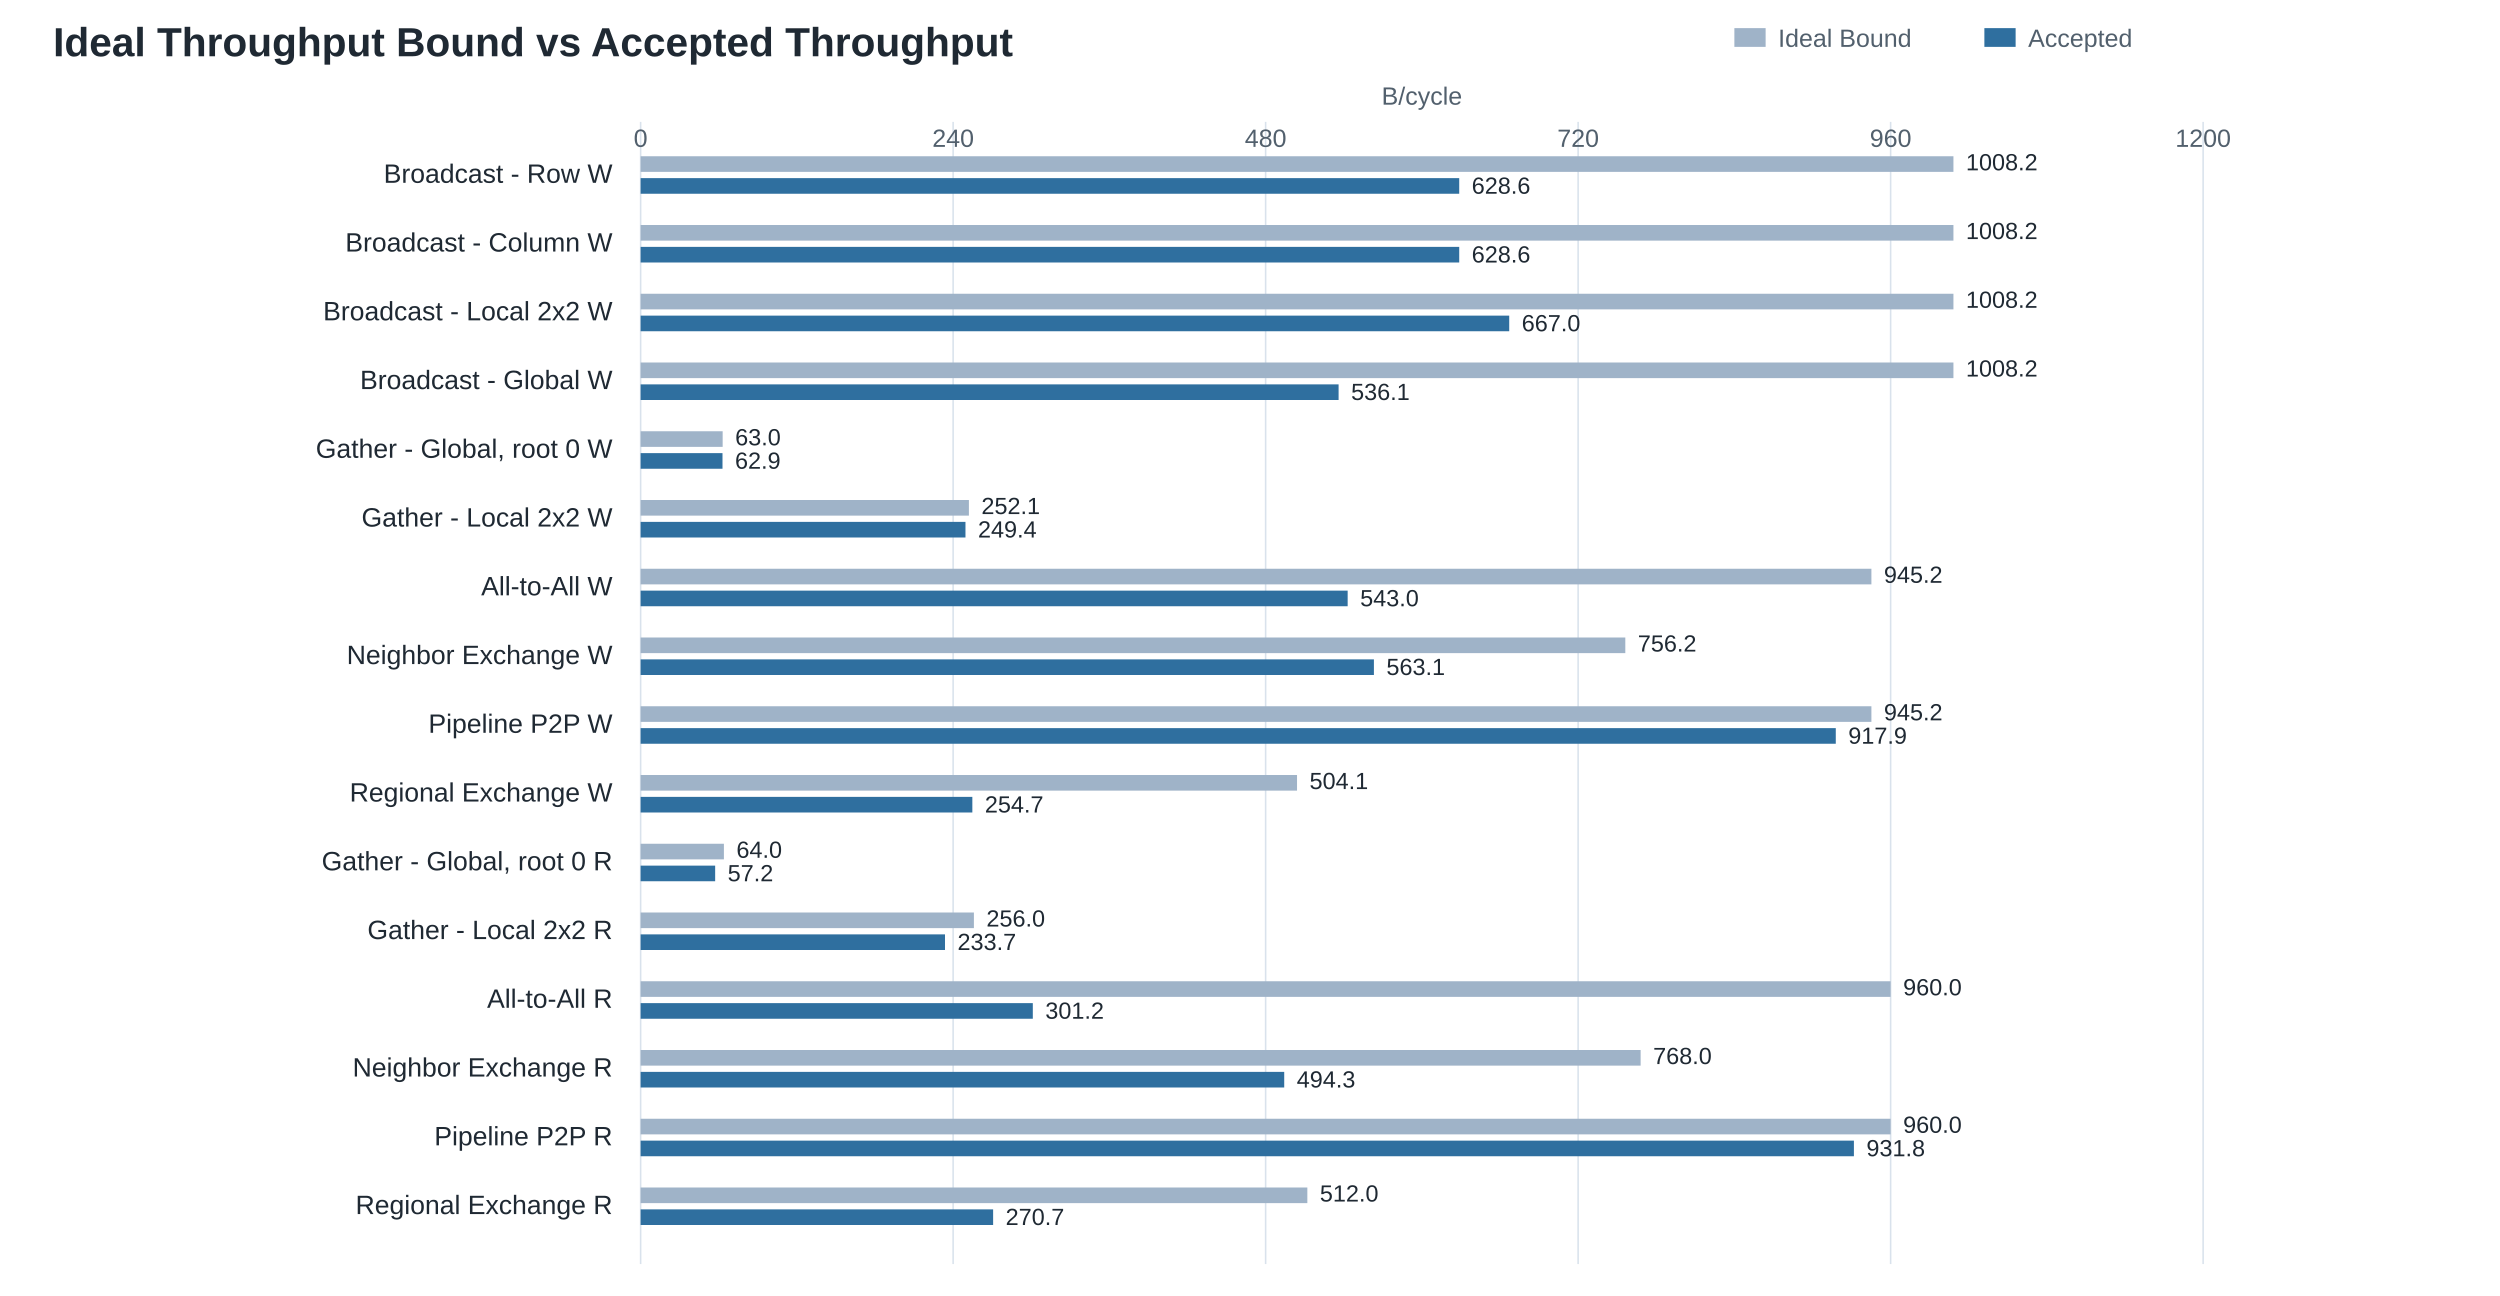
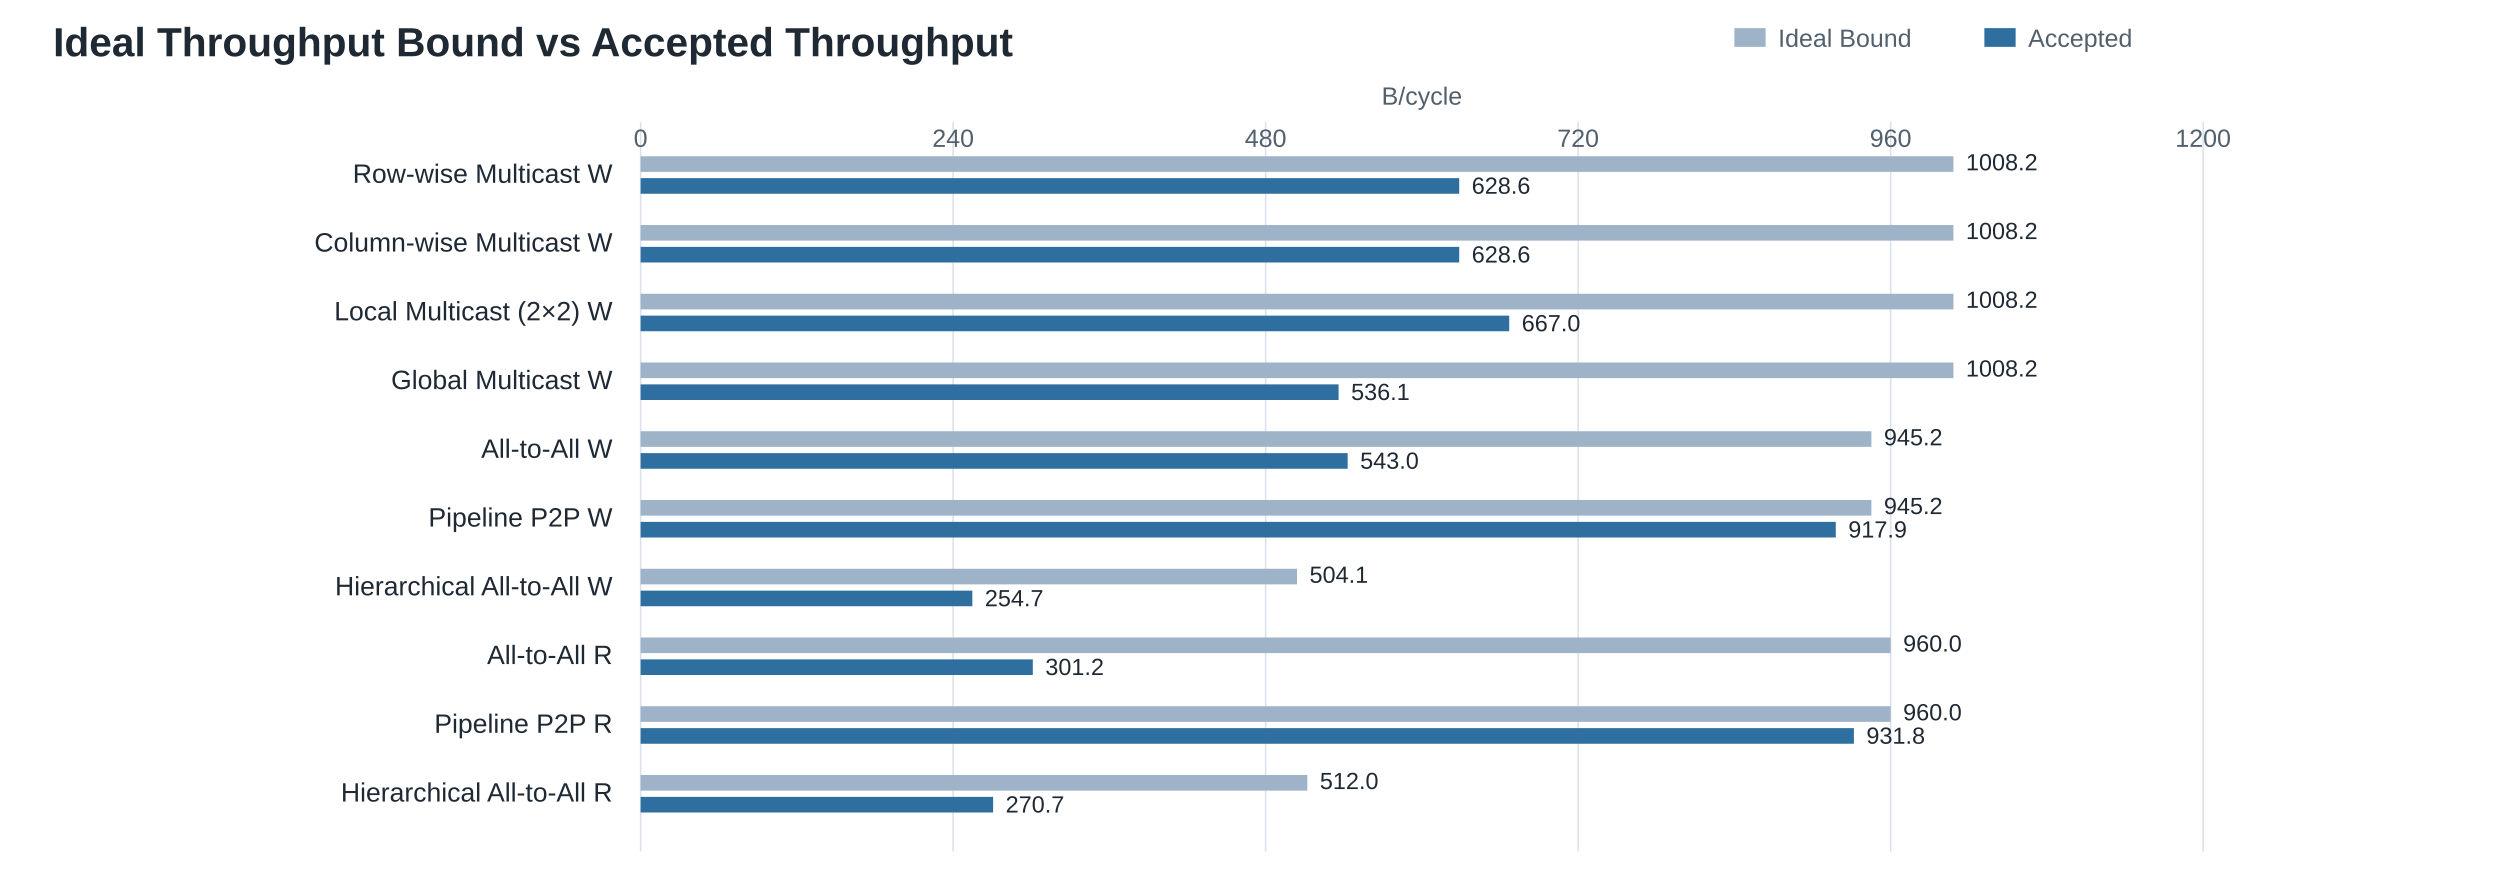
- <svg xmlns="http://www.w3.org/2000/svg" width="1600" height="829" viewBox="0 0 1600 829">
+ <svg xmlns="http://www.w3.org/2000/svg" width="1600" height="565" viewBox="0 0 1600 565">
  <style>text{font-family:Arial,Helvetica,sans-serif;fill:#1f2933}.title{font-size:26px;font-weight:700}.axis{font-size:16px;fill:#52606d}.label{font-size:17px}.value{font-size:15px}.grid{stroke:#d9e2ec;stroke-width:1}.ideal{fill:#9fb3c8}.accepted{fill:#2f6f9f}</style>
  <text class="title" x="34" y="36">Ideal Throughput Bound vs Accepted Throughput</text>
  <rect class="ideal" x="1110" y="18" width="20" height="12" />
  <text class="axis" x="1138" y="30">Ideal Bound</text>
  <rect class="accepted" x="1270" y="18" width="20" height="12" />
  <text class="axis" x="1298" y="30">Accepted</text>
  <text class="axis" x="910" y="67" text-anchor="middle">B/cycle</text>
-   <line class="grid" x1="410.0" y1="78" x2="410.0" y2="809" />
+   <line class="grid" x1="410.0" y1="78" x2="410.0" y2="545" />
  <text class="axis" x="410.0" y="94" text-anchor="middle">0</text>
-   <line class="grid" x1="610.0" y1="78" x2="610.0" y2="809" />
+   <line class="grid" x1="610.0" y1="78" x2="610.0" y2="545" />
  <text class="axis" x="610.0" y="94" text-anchor="middle">240</text>
-   <line class="grid" x1="810.0" y1="78" x2="810.0" y2="809" />
+   <line class="grid" x1="810.0" y1="78" x2="810.0" y2="545" />
  <text class="axis" x="810.0" y="94" text-anchor="middle">480</text>
-   <line class="grid" x1="1010.0" y1="78" x2="1010.0" y2="809" />
+   <line class="grid" x1="1010.0" y1="78" x2="1010.0" y2="545" />
  <text class="axis" x="1010.0" y="94" text-anchor="middle">720</text>
-   <line class="grid" x1="1210.0" y1="78" x2="1210.0" y2="809" />
+   <line class="grid" x1="1210.0" y1="78" x2="1210.0" y2="545" />
  <text class="axis" x="1210.0" y="94" text-anchor="middle">960</text>
-   <line class="grid" x1="1410.0" y1="78" x2="1410.0" y2="809" />
+   <line class="grid" x1="1410.0" y1="78" x2="1410.0" y2="545" />
  <text class="axis" x="1410.0" y="94" text-anchor="middle">1200</text>
  <g class="metric-row">
-     <text class="label" x="392" y="117" text-anchor="end">Broadcast - Row W</text>
+     <text class="label" x="392" y="117" text-anchor="end">Row-wise Multicast W</text>
    <rect class="ideal" x="410" y="100" width="840.2" height="10" />
    <rect class="accepted" x="410" y="114" width="523.9" height="10" />
    <text class="value" x="1258.2" y="109">1008.2</text>
    <text class="value" x="941.9" y="124">628.6</text>
  </g>
  <g class="metric-row">
-     <text class="label" x="392" y="161" text-anchor="end">Broadcast - Column W</text>
+     <text class="label" x="392" y="161" text-anchor="end">Column-wise Multicast W</text>
    <rect class="ideal" x="410" y="144" width="840.2" height="10" />
    <rect class="accepted" x="410" y="158" width="523.9" height="10" />
    <text class="value" x="1258.2" y="153">1008.2</text>
    <text class="value" x="941.9" y="168">628.6</text>
  </g>
  <g class="metric-row">
-     <text class="label" x="392" y="205" text-anchor="end">Broadcast - Local 2x2 W</text>
+     <text class="label" x="392" y="205" text-anchor="end">Local Multicast (2×2) W</text>
    <rect class="ideal" x="410" y="188" width="840.2" height="10" />
    <rect class="accepted" x="410" y="202" width="555.9" height="10" />
    <text class="value" x="1258.2" y="197">1008.2</text>
    <text class="value" x="973.9" y="212">667.0</text>
  </g>
  <g class="metric-row">
-     <text class="label" x="392" y="249" text-anchor="end">Broadcast - Global W</text>
+     <text class="label" x="392" y="249" text-anchor="end">Global Multicast W</text>
    <rect class="ideal" x="410" y="232" width="840.2" height="10" />
    <rect class="accepted" x="410" y="246" width="446.7" height="10" />
    <text class="value" x="1258.2" y="241">1008.2</text>
    <text class="value" x="864.7" y="256">536.1</text>
  </g>
  <g class="metric-row">
-     <text class="label" x="392" y="293" text-anchor="end">Gather - Global, root 0 W</text>
-     <rect class="ideal" x="410" y="276" width="52.5" height="10" />
-     <rect class="accepted" x="410" y="290" width="52.4" height="10" />
-     <text class="value" x="470.5" y="285">63.0</text>
-     <text class="value" x="470.4" y="300">62.9</text>
+     <text class="label" x="392" y="293" text-anchor="end">All-to-All W</text>
+     <rect class="ideal" x="410" y="276" width="787.7" height="10" />
+     <rect class="accepted" x="410" y="290" width="452.5" height="10" />
+     <text class="value" x="1205.7" y="285">945.2</text>
+     <text class="value" x="870.5" y="300">543.0</text>
  </g>
  <g class="metric-row">
-     <text class="label" x="392" y="337" text-anchor="end">Gather - Local 2x2 W</text>
-     <rect class="ideal" x="410" y="320" width="210.1" height="10" />
-     <rect class="accepted" x="410" y="334" width="207.9" height="10" />
-     <text class="value" x="628.1" y="329">252.1</text>
-     <text class="value" x="625.9" y="344">249.4</text>
+     <text class="label" x="392" y="337" text-anchor="end">Pipeline P2P W</text>
+     <rect class="ideal" x="410" y="320" width="787.7" height="10" />
+     <rect class="accepted" x="410" y="334" width="764.9" height="10" />
+     <text class="value" x="1205.7" y="329">945.2</text>
+     <text class="value" x="1182.9" y="344">917.9</text>
  </g>
  <g class="metric-row">
-     <text class="label" x="392" y="381" text-anchor="end">All-to-All W</text>
-     <rect class="ideal" x="410" y="364" width="787.7" height="10" />
-     <rect class="accepted" x="410" y="378" width="452.5" height="10" />
-     <text class="value" x="1205.7" y="373">945.2</text>
-     <text class="value" x="870.5" y="388">543.0</text>
+     <text class="label" x="392" y="381" text-anchor="end">Hierarchical All-to-All W</text>
+     <rect class="ideal" x="410" y="364" width="420.1" height="10" />
+     <rect class="accepted" x="410" y="378" width="212.3" height="10" />
+     <text class="value" x="838.1" y="373">504.1</text>
+     <text class="value" x="630.3" y="388">254.7</text>
  </g>
  <g class="metric-row">
-     <text class="label" x="392" y="425" text-anchor="end">Neighbor Exchange W</text>
-     <rect class="ideal" x="410" y="408" width="630.2" height="10" />
-     <rect class="accepted" x="410" y="422" width="469.3" height="10" />
-     <text class="value" x="1048.2" y="417">756.2</text>
-     <text class="value" x="887.3" y="432">563.1</text>
+     <text class="label" x="392" y="425" text-anchor="end">All-to-All R</text>
+     <rect class="ideal" x="410" y="408" width="800.0" height="10" />
+     <rect class="accepted" x="410" y="422" width="251.0" height="10" />
+     <text class="value" x="1218.0" y="417">960.0</text>
+     <text class="value" x="669.0" y="432">301.2</text>
  </g>
  <g class="metric-row">
-     <text class="label" x="392" y="469" text-anchor="end">Pipeline P2P W</text>
-     <rect class="ideal" x="410" y="452" width="787.7" height="10" />
-     <rect class="accepted" x="410" y="466" width="764.9" height="10" />
-     <text class="value" x="1205.7" y="461">945.2</text>
-     <text class="value" x="1182.9" y="476">917.9</text>
+     <text class="label" x="392" y="469" text-anchor="end">Pipeline P2P R</text>
+     <rect class="ideal" x="410" y="452" width="800.0" height="10" />
+     <rect class="accepted" x="410" y="466" width="776.5" height="10" />
+     <text class="value" x="1218.0" y="461">960.0</text>
+     <text class="value" x="1194.5" y="476">931.8</text>
  </g>
  <g class="metric-row">
-     <text class="label" x="392" y="513" text-anchor="end">Regional Exchange W</text>
-     <rect class="ideal" x="410" y="496" width="420.1" height="10" />
-     <rect class="accepted" x="410" y="510" width="212.3" height="10" />
-     <text class="value" x="838.1" y="505">504.1</text>
-     <text class="value" x="630.3" y="520">254.7</text>
-   </g>
-   <g class="metric-row">
-     <text class="label" x="392" y="557" text-anchor="end">Gather - Global, root 0 R</text>
-     <rect class="ideal" x="410" y="540" width="53.3" height="10" />
-     <rect class="accepted" x="410" y="554" width="47.7" height="10" />
-     <text class="value" x="471.3" y="549">64.0</text>
-     <text class="value" x="465.7" y="564">57.2</text>
-   </g>
-   <g class="metric-row">
-     <text class="label" x="392" y="601" text-anchor="end">Gather - Local 2x2 R</text>
-     <rect class="ideal" x="410" y="584" width="213.3" height="10" />
-     <rect class="accepted" x="410" y="598" width="194.8" height="10" />
-     <text class="value" x="631.3" y="593">256.0</text>
-     <text class="value" x="612.8" y="608">233.7</text>
-   </g>
-   <g class="metric-row">
-     <text class="label" x="392" y="645" text-anchor="end">All-to-All R</text>
-     <rect class="ideal" x="410" y="628" width="800.0" height="10" />
-     <rect class="accepted" x="410" y="642" width="251.0" height="10" />
-     <text class="value" x="1218.0" y="637">960.0</text>
-     <text class="value" x="669.0" y="652">301.2</text>
-   </g>
-   <g class="metric-row">
-     <text class="label" x="392" y="689" text-anchor="end">Neighbor Exchange R</text>
-     <rect class="ideal" x="410" y="672" width="640.0" height="10" />
-     <rect class="accepted" x="410" y="686" width="411.9" height="10" />
-     <text class="value" x="1058.0" y="681">768.0</text>
-     <text class="value" x="829.9" y="696">494.3</text>
-   </g>
-   <g class="metric-row">
-     <text class="label" x="392" y="733" text-anchor="end">Pipeline P2P R</text>
-     <rect class="ideal" x="410" y="716" width="800.0" height="10" />
-     <rect class="accepted" x="410" y="730" width="776.5" height="10" />
-     <text class="value" x="1218.0" y="725">960.0</text>
-     <text class="value" x="1194.5" y="740">931.8</text>
-   </g>
-   <g class="metric-row">
-     <text class="label" x="392" y="777" text-anchor="end">Regional Exchange R</text>
-     <rect class="ideal" x="410" y="760" width="426.7" height="10" />
-     <rect class="accepted" x="410" y="774" width="225.6" height="10" />
-     <text class="value" x="844.7" y="769">512.0</text>
-     <text class="value" x="643.6" y="784">270.7</text>
+     <text class="label" x="392" y="513" text-anchor="end">Hierarchical All-to-All R</text>
+     <rect class="ideal" x="410" y="496" width="426.7" height="10" />
+     <rect class="accepted" x="410" y="510" width="225.6" height="10" />
+     <text class="value" x="844.7" y="505">512.0</text>
+     <text class="value" x="643.6" y="520">270.7</text>
  </g>
</svg>
